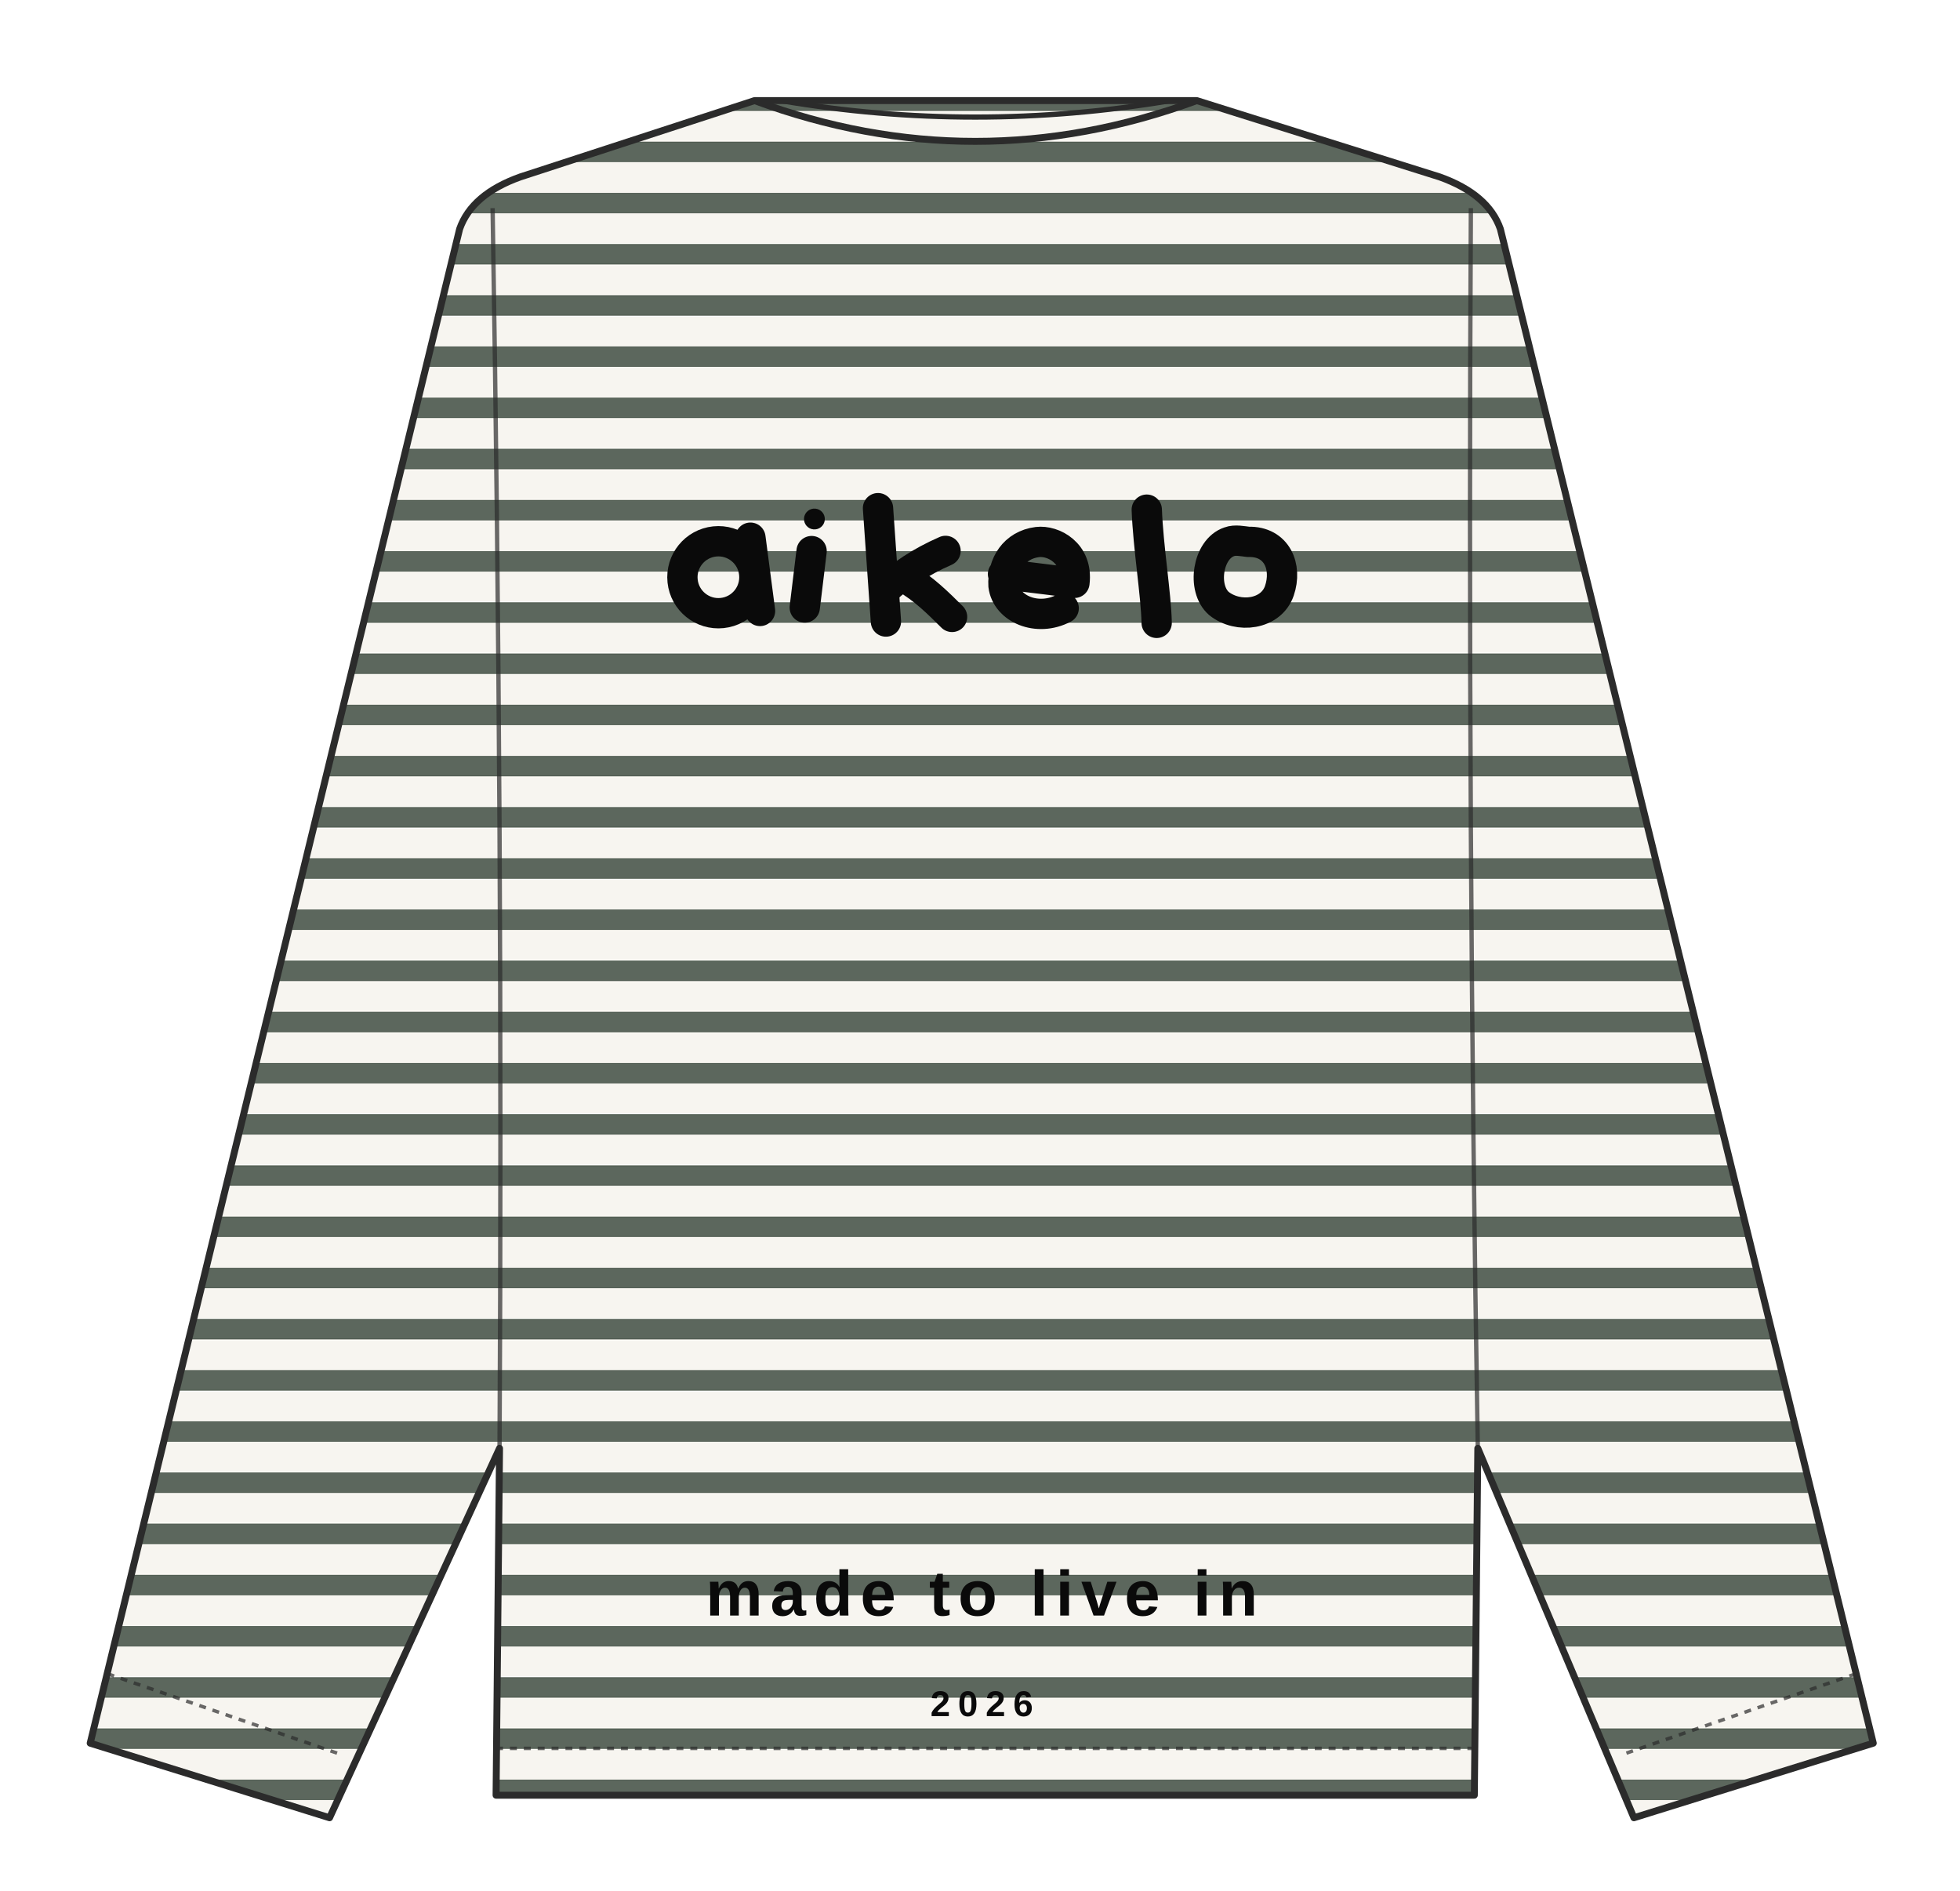
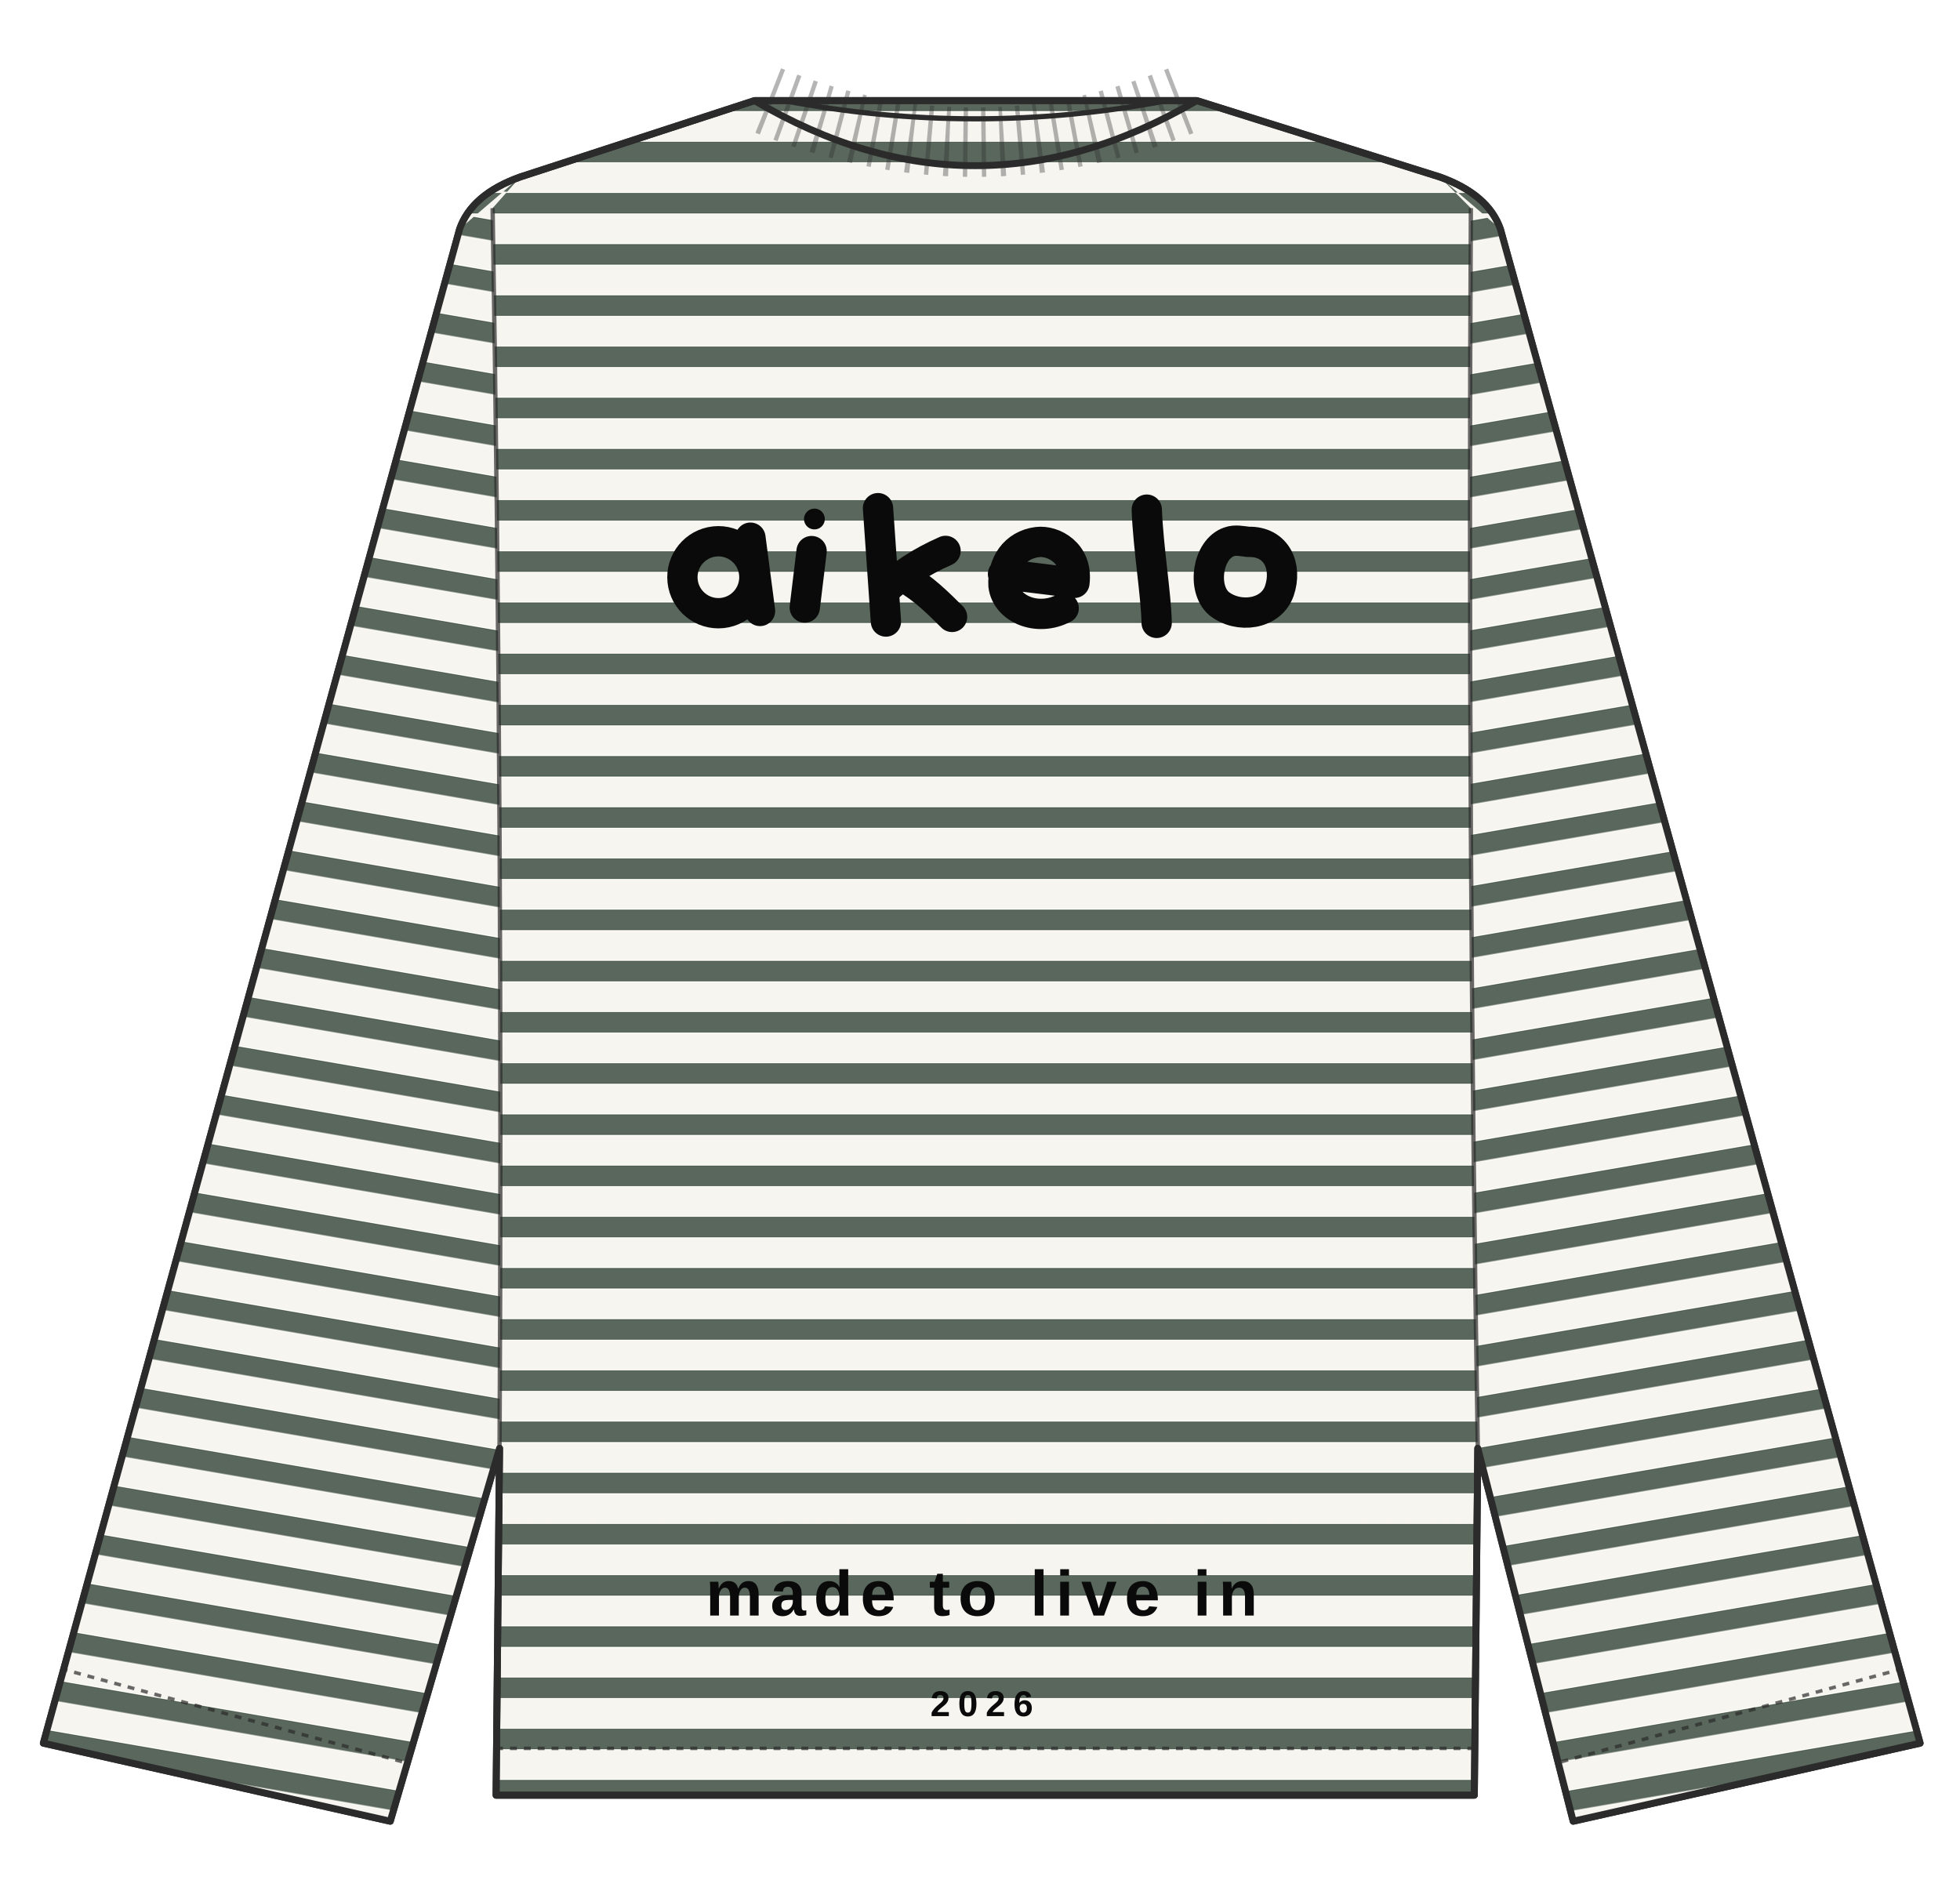
<svg xmlns="http://www.w3.org/2000/svg" viewBox="400 420 1130 1090">
  <defs>
-     <pattern id="st3" width="10" height="29.51" patternUnits="userSpaceOnUse">
-       <rect width="10" height="29.51" fill="#F7F5F0" />
-       <rect width="10" height="11.81" fill="#5C675D" />
+     <pattern id="st3b" width="10" height="29.514" patternUnits="userSpaceOnUse">
+       <rect width="10" height="29.514" fill="#F7F5F0" />
+       <rect width="10" height="11.806" fill="#59675C" />
+     </pattern>
+     <pattern id="st3l" width="10" height="29.083" patternUnits="userSpaceOnUse" patternTransform="rotate(9.8 688 890)">
+       <rect width="10" height="29.083" fill="#F7F5F0" />
+       <rect width="10" height="11.633" fill="#59675C" />
+     </pattern>
+     <pattern id="st3r" width="10" height="29.083" patternUnits="userSpaceOnUse" patternTransform="rotate(-9.8 1246 890)">
+       <rect width="10" height="29.083" fill="#F7F5F0" />
+       <rect width="10" height="11.633" fill="#59675C" />
    </pattern>
  </defs>
-   <path d="M835,478 L700,522 Q672,532 665,552 L452,1425 L590,1468 L688,1255 L686,1455 L1250,1455 L1252,1255 L1342,1468 L1480,1425 L1265,552 Q1258,532 1230,522 L1090,478 Z" fill="url(#st3)" stroke="#2B2B2B" stroke-width="4" stroke-linejoin="round" />
+   <path d="M835,478 L700,522 Q672,532 665,552 L425,1425 L625,1470 L688,1255 L686,1455 L1250,1455 L1252,1255 L1307,1470 L1507,1425 L1265,552 Q1258,532 1230,522 L1090,478 Z" fill="url(#st3b)" stroke="#2B2B2B" stroke-width="4" stroke-linejoin="round" />
+   <path d="M700,522 L665,552 L425,1425 L625,1470 L688,1255 Q690,900 684,540 Z" fill="url(#st3l)" />
+   <path d="M1230,522 L1265,552 L1507,1425 L1307,1470 L1252,1255 Q1246,900 1248,540 Z" fill="url(#st3r)" />
+   <path d="M835,478 L700,522 Q672,532 665,552 L425,1425 L625,1470 L688,1255 L686,1455 L1250,1455 L1252,1255 L1307,1470 L1507,1425 L1265,552 Q1258,532 1230,522 L1090,478 Z" fill="none" stroke="#2B2B2B" stroke-width="4" stroke-linejoin="round" />
  <path d="M684,540 Q690,900 688,1255 M1248,540 Q1246,900 1252,1255" fill="none" stroke="#2B2B2B" stroke-width="2.5" opacity=".7" />
-   <path d="M686,1428 L1250,1428 M462,1385 L598,1432 M1470,1385 L1334,1432" fill="none" stroke="#2B2B2B" stroke-width="2" stroke-dasharray="4 4" opacity=".7" />
-   <path d="M835,478 Q962,525 1090,478" fill="none" stroke="#2B2B2B" stroke-width="4" />
-   <path d="M850,478 Q962,497 1075,478" fill="none" stroke="#2B2B2B" stroke-width="3" />
+   <path d="M686,1428 L1250,1428 M435,1382 L633,1436 M1497,1382 L1299,1436" fill="none" stroke="#2B2B2B" stroke-width="2" stroke-dasharray="4 4" opacity=".7" />
+   <path d="M843,478 Q962,526 1081,478" fill="none" stroke="#2B2B2B" stroke-width="40" stroke-dasharray="2.5 8" opacity=".35" />
+   <path d="M835,478 Q962,553 1090,478" fill="none" stroke="#2B2B2B" stroke-width="4" />
+   <path d="M852,478 Q962,499 1073,478" fill="none" stroke="#2B2B2B" stroke-width="3" />
  <g transform="translate(484.92 466.00) scale(1.4757)">
    <g transform="translate(-19.0 -5.8) scale(1.15)" />
    <g transform="translate(202.4 174.2) rotate(-6) scale(0.37)" opacity="1" fill="none" stroke="#0A0A0A" stroke-width="32" stroke-linecap="round" stroke-linejoin="round">
      <circle cx="50" cy="60" r="38" />
      <path d="M88 22 L90 100" />
    </g>
    <g transform="translate(256.4 169.0) rotate(5) scale(0.37)" opacity="1" fill="none" stroke="#0A0A0A" stroke-width="32" stroke-linecap="round" stroke-linejoin="round">
      <path d="M12 40 L10 100" />
      <circle cx="12" cy="6" r="11" fill="#0A0A0A" stroke="none" />
    </g>
    <g transform="translate(282.3 175.0) rotate(-4) scale(0.37)" opacity="1" fill="none" stroke="#0A0A0A" stroke-width="32" stroke-linecap="round" stroke-linejoin="round">
      <path d="M10 -20 L10 100" />
      <path d="M78 30 C50 40 30 52 12 66" />
      <path d="M34 56 C52 68 66 84 80 100" />
    </g>
    <g transform="translate(332.7 169.8) rotate(7) scale(0.37)" opacity="1" fill="none" stroke="#0A0A0A" stroke-width="32" stroke-linecap="round" stroke-linejoin="round">
      <path d="M12 62 H88 C88 30 60 20 44 24 C20 30 10 52 14 74 C20 98 54 108 80 90" />
    </g>
    <g transform="translate(386.7 175.7) rotate(-5) scale(0.37)" opacity="1" fill="none" stroke="#0A0A0A" stroke-width="32" stroke-linecap="round" stroke-linejoin="round">
      <path d="M12 -20 C10 20 14 70 12 100" />
    </g>
    <g transform="translate(412.6 170.5) rotate(6) scale(0.37)" opacity="1" fill="none" stroke="#0A0A0A" stroke-width="32" stroke-linecap="round" stroke-linejoin="round">
      <path d="M50 22 C80 18 94 44 88 70 C82 96 48 104 26 90 C6 76 8 34 30 24 C36 21 44 22 50 22Z" />
    </g>
    <text x="326" y="600" text-anchor="middle" font-family="Jost, Futura, Arial, sans-serif" font-weight="800" font-size="25" letter-spacing="3" fill="#0A0A0A" opacity="1">made to live in</text>
    <text x="326" y="639.3" text-anchor="middle" font-family="Jost, Futura, Arial, sans-serif" font-weight="800" font-size="14" letter-spacing="3" fill="#0A0A0A" opacity="1">2026</text>
  </g>
</svg>
